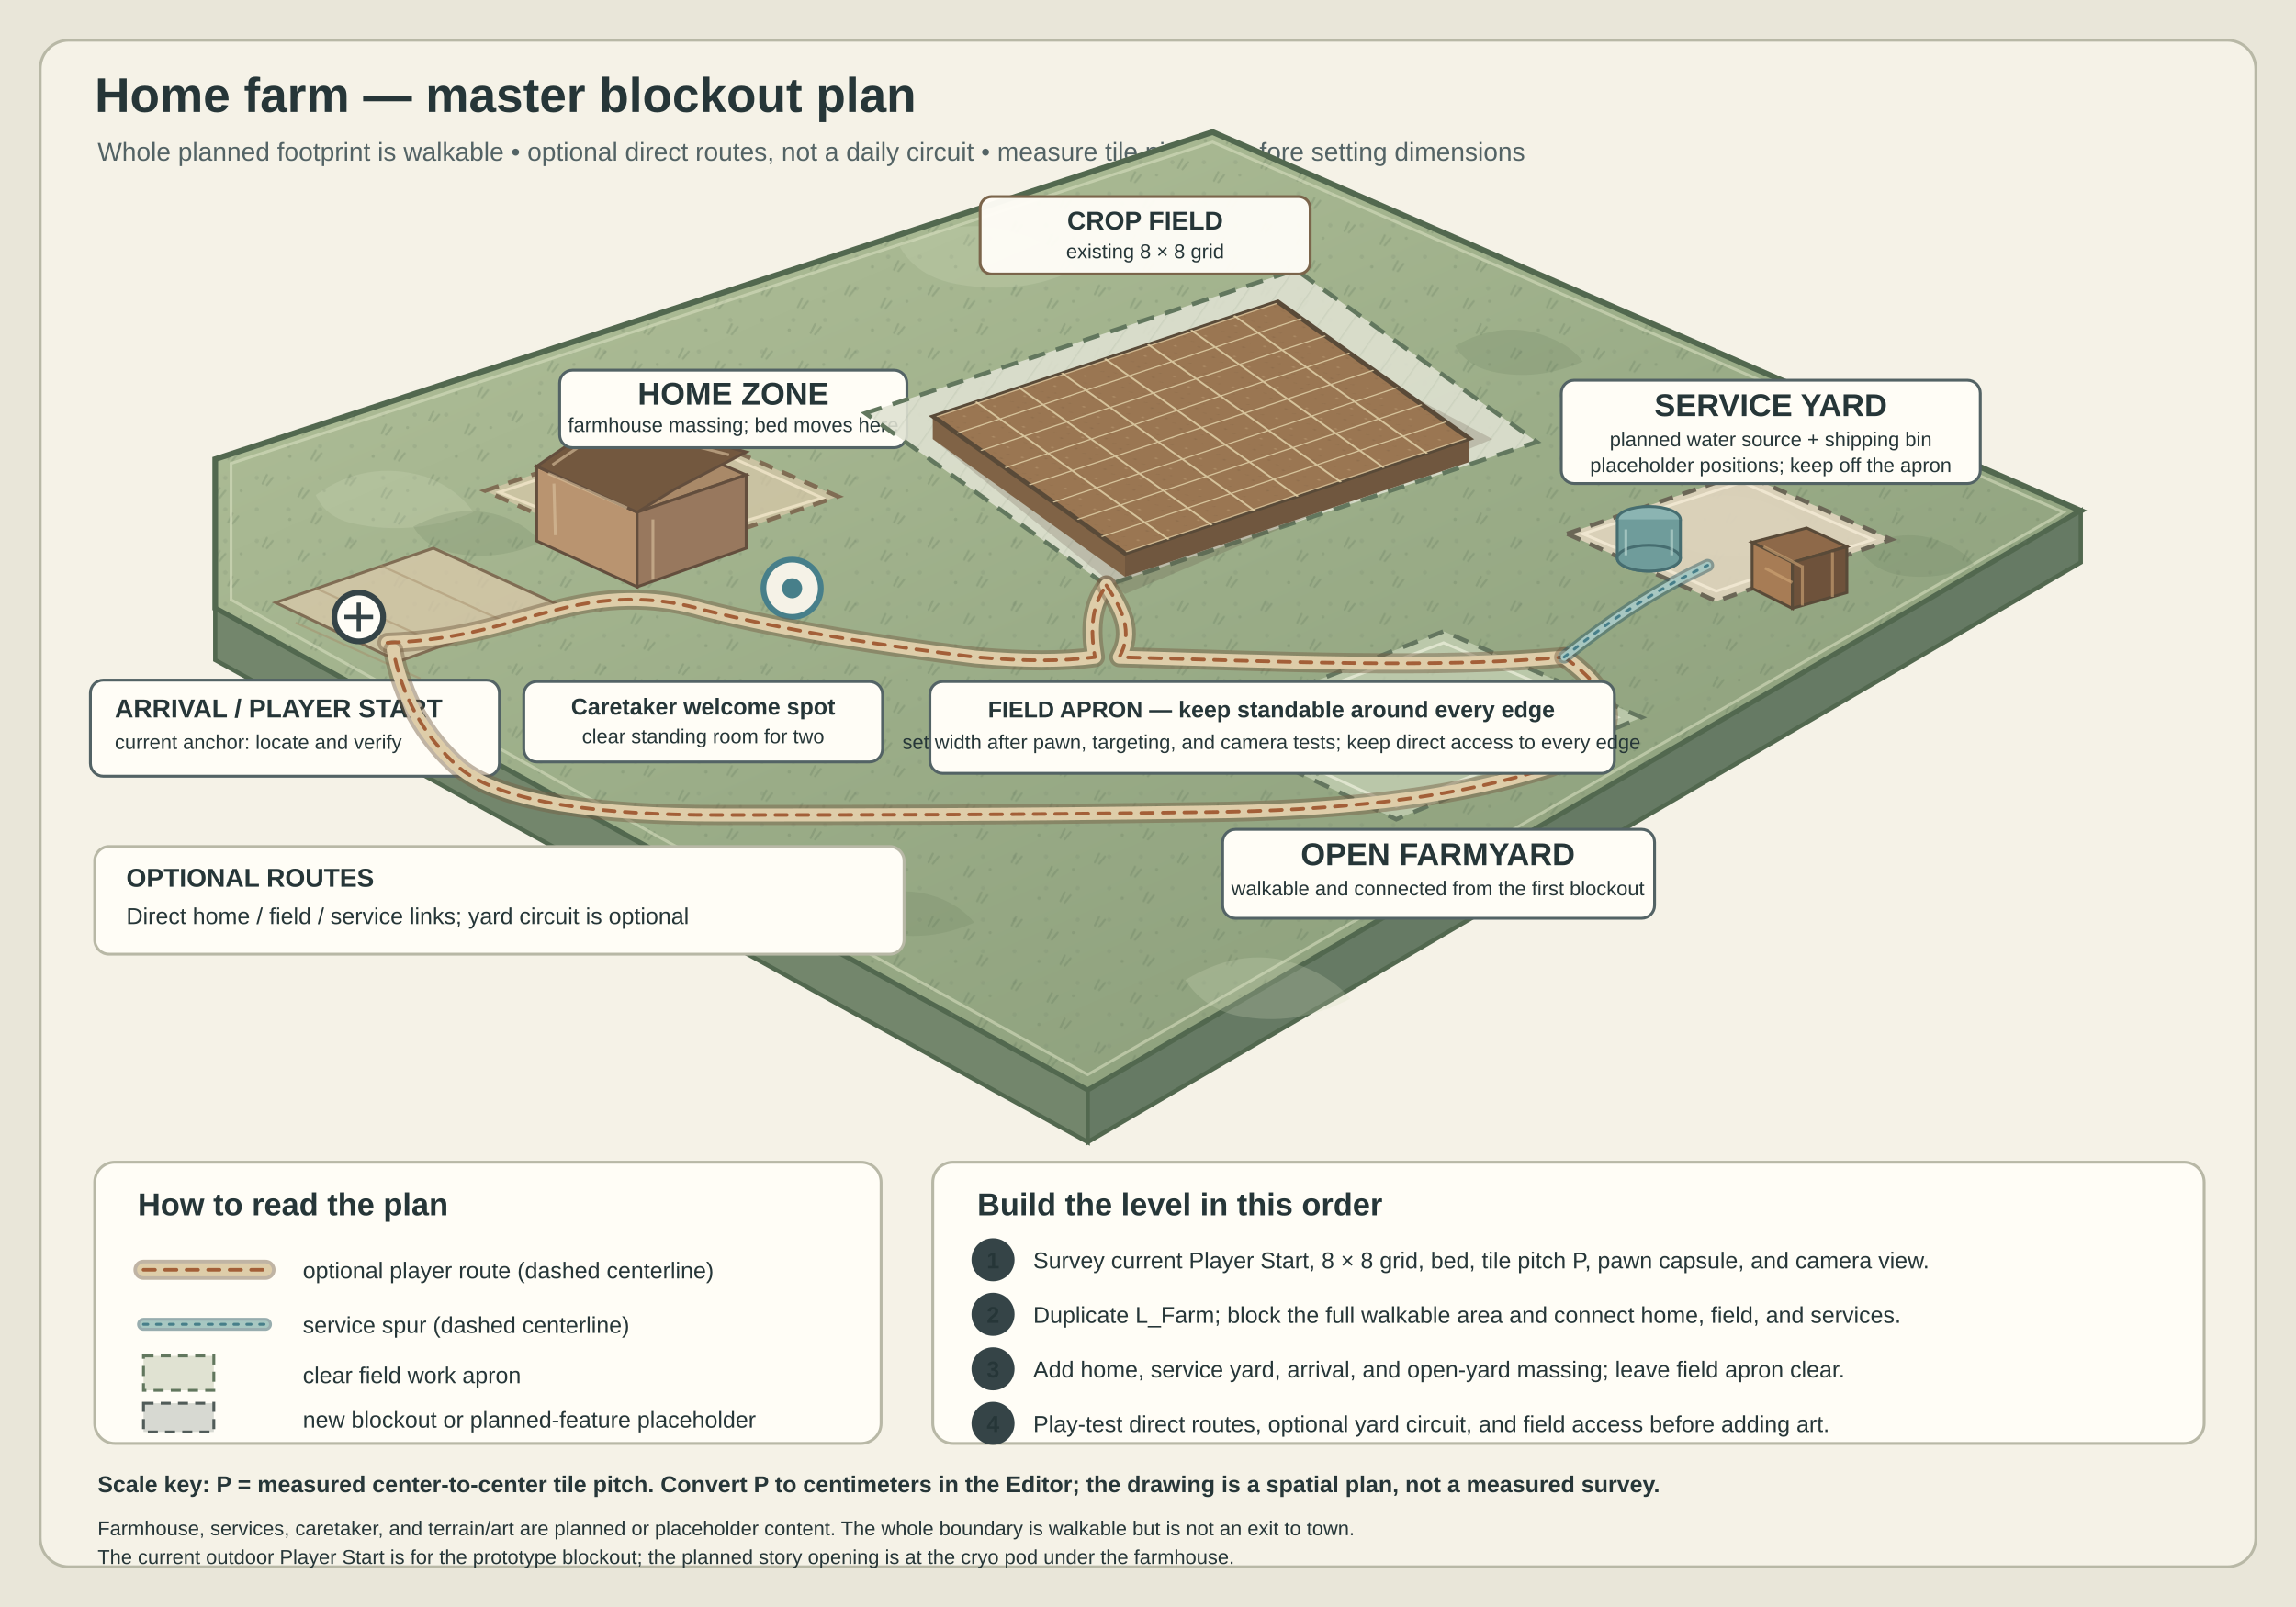
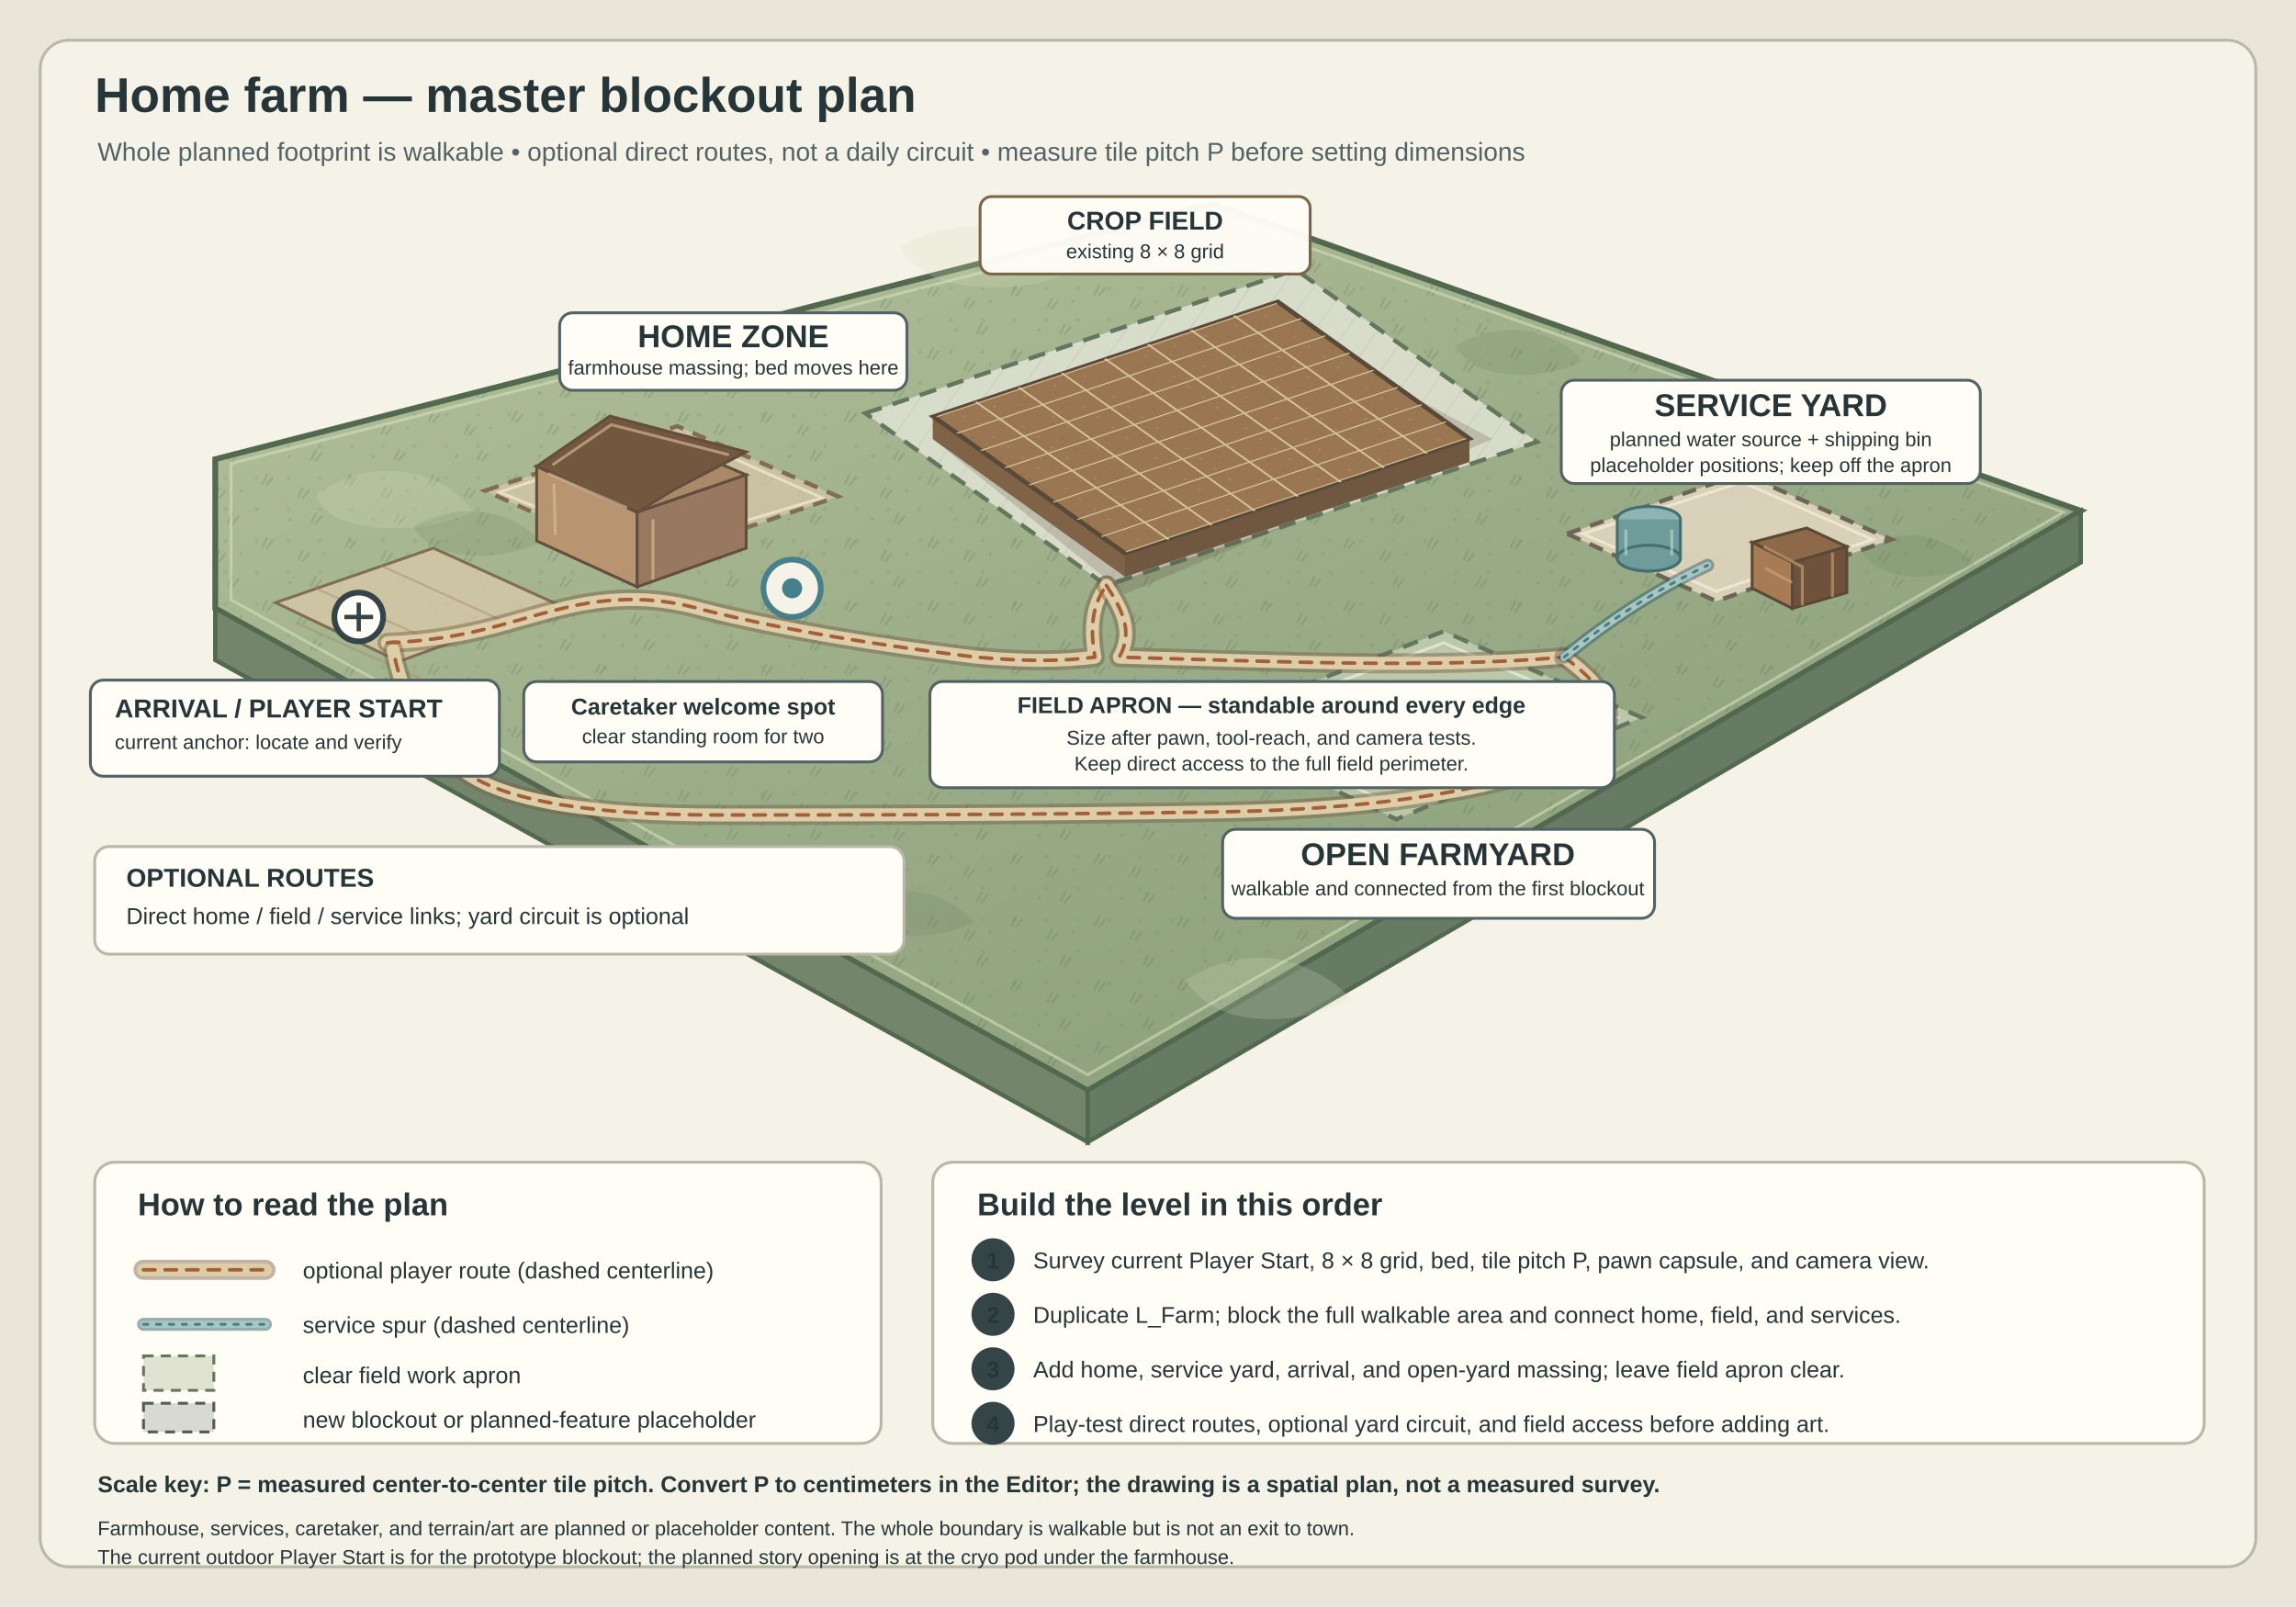
<svg xmlns="http://www.w3.org/2000/svg" width="1600" height="1120" viewBox="0 0 1600 1120" style="width: 100%; height: auto; max-width: 1600px;" role="img" aria-labelledby="title description">
  <defs>
    <pattern id="groundDots" width="22" height="22" patternUnits="userSpaceOnUse">
      <circle cx="3" cy="3" r="1.5" fill="#72826c" opacity=".22" />
    </pattern>
    <pattern id="grassTexture" width="58" height="44" patternUnits="userSpaceOnUse">
      <path d="M9 29l3-6m0 7 4-5m18 13 3-6m0 7 4-5M43 12l3-6m0 7 4-5" fill="none" stroke="#52684f" stroke-width="1.5" stroke-linecap="round" opacity=".2" />
      <circle cx="28" cy="10" r="1.2" fill="#52684f" opacity=".18" />
      <circle cx="52" cy="34" r="1.1" fill="#52684f" opacity=".16" />
    </pattern>
    <pattern id="soilTexture" width="28" height="24" patternUnits="userSpaceOnUse">
      <circle cx="6" cy="7" r="1.2" fill="#5c4935" opacity=".28" />
      <circle cx="20" cy="17" r="1.1" fill="#e1c79b" opacity=".5" />
      <path d="M13 3l2 2m-9 13 2 2" stroke="#5c4935" stroke-width="1" opacity=".2" />
    </pattern>
    <pattern id="apronHatch" width="18" height="18" patternUnits="userSpaceOnUse" patternTransform="rotate(35)">
      <path d="M0 0V18" stroke="#73856c" stroke-width="2" opacity=".16" />
    </pattern>
    <linearGradient id="farmGround" x1="0" y1="0" x2=".85" y2="1">
      <stop offset="0" stop-color="#b4c29b" />
      <stop offset=".52" stop-color="#9bad88" />
      <stop offset="1" stop-color="#899c79" />
    </linearGradient>
    <style>
      text { font-family: "Segoe UI", Arial, sans-serif; fill: #263638; }
      .title { font-size: 34px; font-weight: 700; }
      .subtitle { font-size: 18px; fill: #536365; }
      .zone { font-size: 22px; font-weight: 700; }
      .label { font-size: 18px; font-weight: 700; }
      .small { font-size: 16px; }
      .tiny { font-size: 14px; }
      .callout { fill: #fffdf6; stroke: #536365; stroke-width: 2; }
      .blockout { fill: #d7d9d2; fill-opacity: .92; stroke: #515c59; stroke-width: 3; stroke-dasharray: 9 7; }
      .routeEdge { fill: none; stroke: #755d43; stroke-width: 14; stroke-linecap: round; stroke-linejoin: round; opacity: .46; }
      .routeBed { fill: none; stroke: #decda9; stroke-width: 9; stroke-linecap: round; stroke-linejoin: round; }
      .routeCenterline { fill: none; stroke: #a35f38; stroke-width: 2.5; stroke-linecap: round; stroke-linejoin: round; stroke-dasharray: 8 7; }
      .utilityEdge { fill: none; stroke: #315e67; stroke-width: 9; stroke-linecap: round; stroke-linejoin: round; opacity: .5; }
      .utilityBed { fill: none; stroke: #a7c7c1; stroke-width: 5; stroke-linecap: round; stroke-linejoin: round; }
      .utilityCenterline { fill: none; stroke: #477f8a; stroke-width: 2; stroke-linecap: round; stroke-linejoin: round; stroke-dasharray: 3 6; }
    </style>
  </defs>
  <rect width="1600" height="1120" fill="#e9e6d9" />
  <rect x="28" y="28" width="1544" height="1064" rx="20" fill="#f5f2e7" stroke="#b8b8a6" stroke-width="2" />
  <text x="66" y="78" class="title">Home farm — master blockout plan</text>
  <text x="68" y="112" class="subtitle">Whole planned footprint is walkable • optional direct routes, not a daily circuit • measure tile pitch P before setting dimensions</text>
-   <polygon points="150,320 845,92 1450,356 758,760 150,424" fill="url(#farmGround)" stroke="#52684f" stroke-width="4" />
+   <polygon points="150,320 845,142 1450,356 758,760 150,424" fill="url(#farmGround)" stroke="#52684f" stroke-width="4" />
  <polygon points="150,424 758,760 758,796 150,460" fill="#73866c" stroke="#52684f" stroke-width="3" />
  <polygon points="758,760 1450,356 1450,392 758,796" fill="#667a64" stroke="#52684f" stroke-width="3" />
-   <polygon points="150,320 845,92 1450,356 758,760 150,424" fill="url(#groundDots)" opacity=".8" />
-   <polygon points="150,320 845,92 1450,356 758,760 150,424" fill="url(#grassTexture)" />
-   <path d="M161 323 845 99 1438 357 758 749 161 418Z" fill="none" stroke="#d8dfc0" stroke-width="2" opacity=".58" />
+   <polygon points="150,320 845,142 1450,356 758,760 150,424" fill="url(#groundDots)" opacity=".8" />
+   <polygon points="150,320 845,142 1450,356 758,760 150,424" fill="url(#grassTexture)" />
+   <path d="M161 323 845 149 1438 357 758 749 161 418Z" fill="none" stroke="#d8dfc0" stroke-width="2" opacity=".58" />
  <g fill="#d5ddbf" opacity=".22">
    <path d="M220 345q35-25 76-13 22 8 34 25-42 17-83 8-20-4-27-20Z" />
    <path d="M627 172q43-24 88-8 22 8 34 24-37 18-82 10-28-5-40-26Z" />
    <path d="M1154 359q42-23 81-7 22 9 31 25-42 16-82 8-20-4-30-26Z" />
    <path d="M826 683q43-26 83-9 20 8 32 22-38 20-78 12-24-5-37-25Z" />
  </g>
  <g fill="#647b59" opacity=".19">
    <path d="M288 367q34-18 65-6 15 6 24 17-32 14-63 7-18-4-26-18Z" />
    <path d="M1014 241q34-19 65-6 16 6 24 17-32 14-63 7-18-4-26-18Z" />
    <path d="M1296 383q30-17 58-5 15 6 22 16-29 12-56 6-16-4-24-17Z" />
    <path d="M590 632q34-18 65-6 15 6 24 17-32 14-63 7-18-4-26-18Z" />
  </g>
  <polygon points="338,342 472,297 584,346 449,392" fill="#d8c8a9" fill-opacity=".72" stroke="#806d54" stroke-width="3" stroke-dasharray="10 7" />
  <path d="M348 343 472 302 573 347 449 384Z" fill="none" stroke="#f4e8cc" stroke-width="2" opacity=".75" />
  <polygon points="374,325 450,301 520,331 444,357" fill="#a98968" stroke="#634e3d" stroke-width="2" />
  <polygon points="374,325 444,357 444,409 374,377" fill="#b99470" stroke="#634e3d" stroke-width="2" />
  <polygon points="444,357 520,331 520,382 444,409" fill="#98785e" stroke="#634e3d" stroke-width="2" />
  <polygon points="374,325 425,290 520,315 470,341 444,357" fill="#73583f" stroke="#634e3d" stroke-width="2" />
  <path d="M385 324 426 296 508 317M382 330l55 24m-51-17 1 36m68-11 0 42" fill="none" stroke="#d8c09c" stroke-width="2" opacity=".62" />
-   <rect x="390" y="258" width="242" height="54" rx="9" class="callout" />
-   <text x="511" y="282" text-anchor="middle" class="zone">HOME ZONE</text>
-   <text x="511" y="301" text-anchor="middle" class="tiny">farmhouse massing; bed moves here</text>
  <polygon points="192,420 302,382 388,421 278,461" fill="#d8c8a9" fill-opacity=".78" stroke="#806d54" stroke-width="2" />
  <path d="M220 410 306 449m-41-55 86 39m-145 1 87 39" fill="none" stroke="#a58d69" stroke-width="1.5" opacity=".48" />
  <circle cx="250" cy="430" r="17" fill="#fffdf6" stroke="#354447" stroke-width="4" />
  <path d="M240 430h20 M250 420v20" stroke="#354447" stroke-width="3" />
-   <rect x="63" y="474" width="285" height="67" rx="9" class="callout" />
-   <text x="80" y="500" class="label">ARRIVAL / PLAYER START</text>
-   <text x="80" y="522" class="tiny">current anchor: locate and verify</text>
  <circle cx="552" cy="410" r="20" fill="#f5f2e7" stroke="#477f8a" stroke-width="4" />
  <circle cx="552" cy="410" r="7" fill="#477f8a" />
  <polygon points="603,288 903,188 1071,308 771,408" fill="#e0e2d2" fill-opacity=".88" stroke="#62775e" stroke-width="3" stroke-dasharray="12 8" />
  <polygon points="603,288 903,188 1071,308 771,408" fill="url(#apronHatch)" opacity=".68" />
  <polygon points="650,306 890,226 1040,306 784,414" fill="#594b39" opacity=".22" />
  <polygon points="650,290 784,386 784,402 650,306" fill="#806346" />
  <polygon points="784,386 1024,306 1024,322 784,402" fill="#70573f" />
  <g transform="matrix(.75,-.25,.42,.3,650,290)">
    <rect x="0" y="0" width="320" height="320" fill="#9a7652" stroke="#594a38" stroke-width="5" />
    <rect x="3" y="3" width="314" height="314" fill="url(#soilTexture)" opacity=".72" />
    <path d="M40 0V320 M80 0V320 M120 0V320 M160 0V320 M200 0V320 M240 0V320 M280 0V320              M0 40H320 M0 80H320 M0 120H320 M0 160H320 M0 200H320 M0 240H320 M0 280H320" fill="none" stroke="#d6c39b" stroke-width="2" />
    <path d="M2 3H318M2 317H318" fill="none" stroke="#ead7ad" stroke-width="2" opacity=".68" />
  </g>
  <rect x="683" y="137" width="230" height="54" rx="8" fill="#fffdf6" fill-opacity=".96" stroke="#7b654b" stroke-width="2" />
  <text x="798" y="160" text-anchor="middle" class="label">CROP FIELD</text>
  <text x="798" y="180" text-anchor="middle" class="tiny">existing 8 × 8 grid</text>
  <polygon points="1092,372 1214,330 1318,376 1196,419" fill="#ded4bd" fill-opacity=".92" stroke="#6b6656" stroke-width="3" stroke-dasharray="10 7" />
  <path d="M1103 372 1214 336 1305 376 1196 412Z" fill="none" stroke="#f5ebd6" stroke-width="2" opacity=".8" />
  <g transform="translate(1127 352)">
    <ellipse cx="22" cy="10" rx="22" ry="9" fill="#8bb4b2" stroke="#466d70" stroke-width="2" />
    <path d="M0 10v27c0 5 10 9 22 9s22-4 22-9V10" fill="#6f9c9b" stroke="#466d70" stroke-width="2" />
    <ellipse cx="22" cy="37" rx="22" ry="9" fill="#6f9c9b" stroke="#466d70" stroke-width="2" />
    <path d="M6 17v18m32-18v18" stroke="#b8d5cf" stroke-width="2" opacity=".68" />
  </g>
  <g transform="translate(1221 368)">
    <polygon points="0,10 38,0 66,13 28,24" fill="#8e6949" stroke="#594a38" stroke-width="2" />
    <polygon points="28,24 66,13 66,45 28,56" fill="#6e523b" stroke="#594a38" stroke-width="2" />
    <polygon points="0,10 28,24 28,56 0,42" fill="#a77c55" stroke="#594a38" stroke-width="2" />
    <path d="M8 13 35 27m-26 1 19 10m7-12v28m21-37v31" fill="none" stroke="#d0a676" stroke-width="2" opacity=".6" />
  </g>
-   <rect x="1088" y="265" width="292" height="72" rx="9" class="callout" />
-   <text x="1234" y="290" text-anchor="middle" class="zone">SERVICE YARD</text>
-   <text x="1234" y="311" text-anchor="middle" class="tiny">planned water source + shipping bin</text>
-   <text x="1234" y="329" text-anchor="middle" class="tiny">placeholder positions; keep off the apron</text>
  <polygon points="836,506 1006,440 1144,500 973,571" fill="#c9d5b9" fill-opacity=".72" stroke="#64765f" stroke-width="3" stroke-dasharray="11 8" />
  <path d="M851 506 1006 448 1127 500 973 562Z" fill="none" stroke="#edf0dc" stroke-width="2" opacity=".72" />
  <g fill="none" stroke="#718767" stroke-width="2" stroke-linecap="round" opacity=".46">
    <path d="m862 522 4-7m1 8 5-6m41 22 4-7m1 8 5-6m99-32 4-7m1 8 5-6m39 14 4-7m1 8 5-6" />
  </g>
  <path class="routeEdge" d="M270 448 C324 446 355 433 388 425 C430 414 462 417 490 425 C550 440 615 450 680 458 C715 461 740 461 763 458 C760 440 760 423 771 408" />
  <path class="routeBed" d="M270 448 C324 446 355 433 388 425 C430 414 462 417 490 425 C550 440 615 450 680 458 C715 461 740 461 763 458 C760 440 760 423 771 408" />
  <path class="routeEdge" d="M771 408 C782 425 790 440 780 458 C889 461 1000 466 1090 458" />
  <path class="routeBed" d="M771 408 C782 425 790 440 780 458 C889 461 1000 466 1090 458" />
  <path class="routeEdge" d="M1090 458 C1135 490 1132 520 1070 538 C1006 557 930 565 840 566 C700 568 600 568 500 568 C420 568 350 560 320 535 C295 513 280 485 274 453" />
  <path class="routeBed" d="M1090 458 C1135 490 1132 520 1070 538 C1006 557 930 565 840 566 C700 568 600 568 500 568 C420 568 350 560 320 535 C295 513 280 485 274 453" />
  <path class="routeCenterline" d="M270 448 C324 446 355 433 388 425 C430 414 462 417 490 425 C550 440 615 450 680 458 C715 461 740 461 763 458 C760 440 760 423 771 408" />
  <path class="routeCenterline" d="M771 408 C782 425 790 440 780 458 C889 461 1000 466 1090 458" />
  <path class="routeCenterline" d="M1090 458 C1135 490 1132 520 1070 538 C1006 557 930 565 840 566 C700 568 600 568 500 568 C420 568 350 560 320 535 C295 513 280 485 274 453" />
  <path class="utilityEdge" d="M1090 458 C1122 432 1154 411 1190 394" />
  <path class="utilityBed" d="M1090 458 C1122 432 1154 411 1190 394" />
  <path class="utilityCenterline" d="M1090 458 C1122 432 1154 411 1190 394" />
+   <rect x="390" y="218" width="242" height="54" rx="9" class="callout" />
+   <text x="511" y="242" text-anchor="middle" class="zone">HOME ZONE</text>
+   <text x="511" y="261" text-anchor="middle" class="tiny">farmhouse massing; bed moves here</text>
+   <rect x="1088" y="265" width="292" height="72" rx="9" class="callout" />
+   <text x="1234" y="290" text-anchor="middle" class="zone">SERVICE YARD</text>
+   <text x="1234" y="311" text-anchor="middle" class="tiny">planned water source + shipping bin</text>
+   <text x="1234" y="329" text-anchor="middle" class="tiny">placeholder positions; keep off the apron</text>
+   <rect x="63" y="474" width="285" height="67" rx="9" class="callout" />
+   <text x="80" y="500" class="label">ARRIVAL / PLAYER START</text>
+   <text x="80" y="522" class="tiny">current anchor: locate and verify</text>
  <rect x="365" y="475" width="250" height="56" rx="9" class="callout" />
  <text x="490" y="498" text-anchor="middle" class="small" font-weight="700">Caretaker welcome spot</text>
  <text x="490" y="518" text-anchor="middle" class="tiny">clear standing room for two</text>
-   <rect x="648" y="475" width="477" height="64" rx="9" class="callout" />
-   <text x="886" y="500" text-anchor="middle" class="small" font-weight="700">FIELD APRON — keep standable around every edge</text>
-   <text x="886" y="522" text-anchor="middle" class="tiny">set width after pawn, targeting, and camera tests; keep direct access to every edge</text>
+   <rect x="648" y="475" width="477" height="74" rx="9" class="callout" />
+   <text x="886" y="497" text-anchor="middle" class="small" font-weight="700">FIELD APRON — standable around every edge</text>
+   <text x="886" y="519" text-anchor="middle" class="tiny">Size after pawn, tool-reach, and camera tests.</text>
+   <text x="886" y="537" text-anchor="middle" class="tiny">Keep direct access to the full field perimeter.</text>
  <rect x="852" y="578" width="301" height="62" rx="9" class="callout" />
  <text x="1002" y="603" text-anchor="middle" class="zone">OPEN FARMYARD</text>
  <text x="1002" y="624" text-anchor="middle" class="tiny">walkable and connected from the first blockout</text>
  <rect x="66" y="590" width="564" height="75" rx="10" fill="#fffdf6" stroke="#b8b8a6" stroke-width="2" />
  <text x="88" y="618" class="label">OPTIONAL ROUTES</text>
  <text x="88" y="644" class="small">Direct home / field / service links; yard circuit is optional</text>
  <rect x="650" y="810" width="886" height="196" rx="14" fill="#fffdf6" stroke="#b8b8a6" stroke-width="2" />
  <text x="681" y="847" class="zone">Build the level in this order</text>
  <g class="small">
    <circle cx="692" cy="878" r="15" fill="#354447" />
    <text x="692" y="884" text-anchor="middle" fill="#fff" font-weight="700">1</text>
    <text x="720" y="884">Survey current Player Start, 8 × 8 grid, bed, tile pitch P, pawn capsule, and camera view.</text>
    <circle cx="692" cy="916" r="15" fill="#354447" />
    <text x="692" y="922" text-anchor="middle" fill="#fff" font-weight="700">2</text>
    <text x="720" y="922">Duplicate L_Farm; block the full walkable area and connect home, field, and services.</text>
    <circle cx="692" cy="954" r="15" fill="#354447" />
    <text x="692" y="960" text-anchor="middle" fill="#fff" font-weight="700">3</text>
    <text x="720" y="960">Add home, service yard, arrival, and open-yard massing; leave field apron clear.</text>
    <circle cx="692" cy="992" r="15" fill="#354447" />
    <text x="692" y="998" text-anchor="middle" fill="#fff" font-weight="700">4</text>
    <text x="720" y="998">Play-test direct routes, optional yard circuit, and field access before adding art.</text>
  </g>
  <rect x="66" y="810" width="548" height="196" rx="14" fill="#fffdf6" stroke="#b8b8a6" stroke-width="2" />
  <text x="96" y="847" class="zone">How to read the plan</text>
  <path class="routeEdge" d="M100 885 H185" />
  <path class="routeBed" d="M100 885 H185" />
  <path class="routeCenterline" d="M100 885 H185" />
  <text x="211" y="891" class="small">optional player route (dashed centerline)</text>
  <path class="utilityEdge" d="M100 923 H185" />
  <path class="utilityBed" d="M100 923 H185" />
  <path class="utilityCenterline" d="M100 923 H185" />
  <text x="211" y="929" class="small">service spur (dashed centerline)</text>
  <rect x="100" y="945" width="49" height="24" fill="#e0e2d2" stroke="#62775e" stroke-width="2" stroke-dasharray="7 5" />
  <text x="211" y="964" class="small">clear field work apron</text>
  <rect x="100" y="978" width="49" height="20" fill="#d7d9d2" stroke="#515c59" stroke-width="2" stroke-dasharray="7 5" />
  <text x="211" y="995" class="small">new blockout or planned-feature placeholder</text>
  <text x="68" y="1040" class="small" font-weight="700">Scale key: P = measured center-to-center tile pitch. Convert P to centimeters in the Editor; the drawing is a spatial plan, not a measured survey.</text>
  <text x="68" y="1070" class="tiny">Farmhouse, services, caretaker, and terrain/art are planned or placeholder content. The whole boundary is walkable but is not an exit to town.</text>
  <text x="68" y="1090" class="tiny">The current outdoor Player Start is for the prototype blockout; the planned story opening is at the cryo pod under the farmhouse.</text>
</svg>
